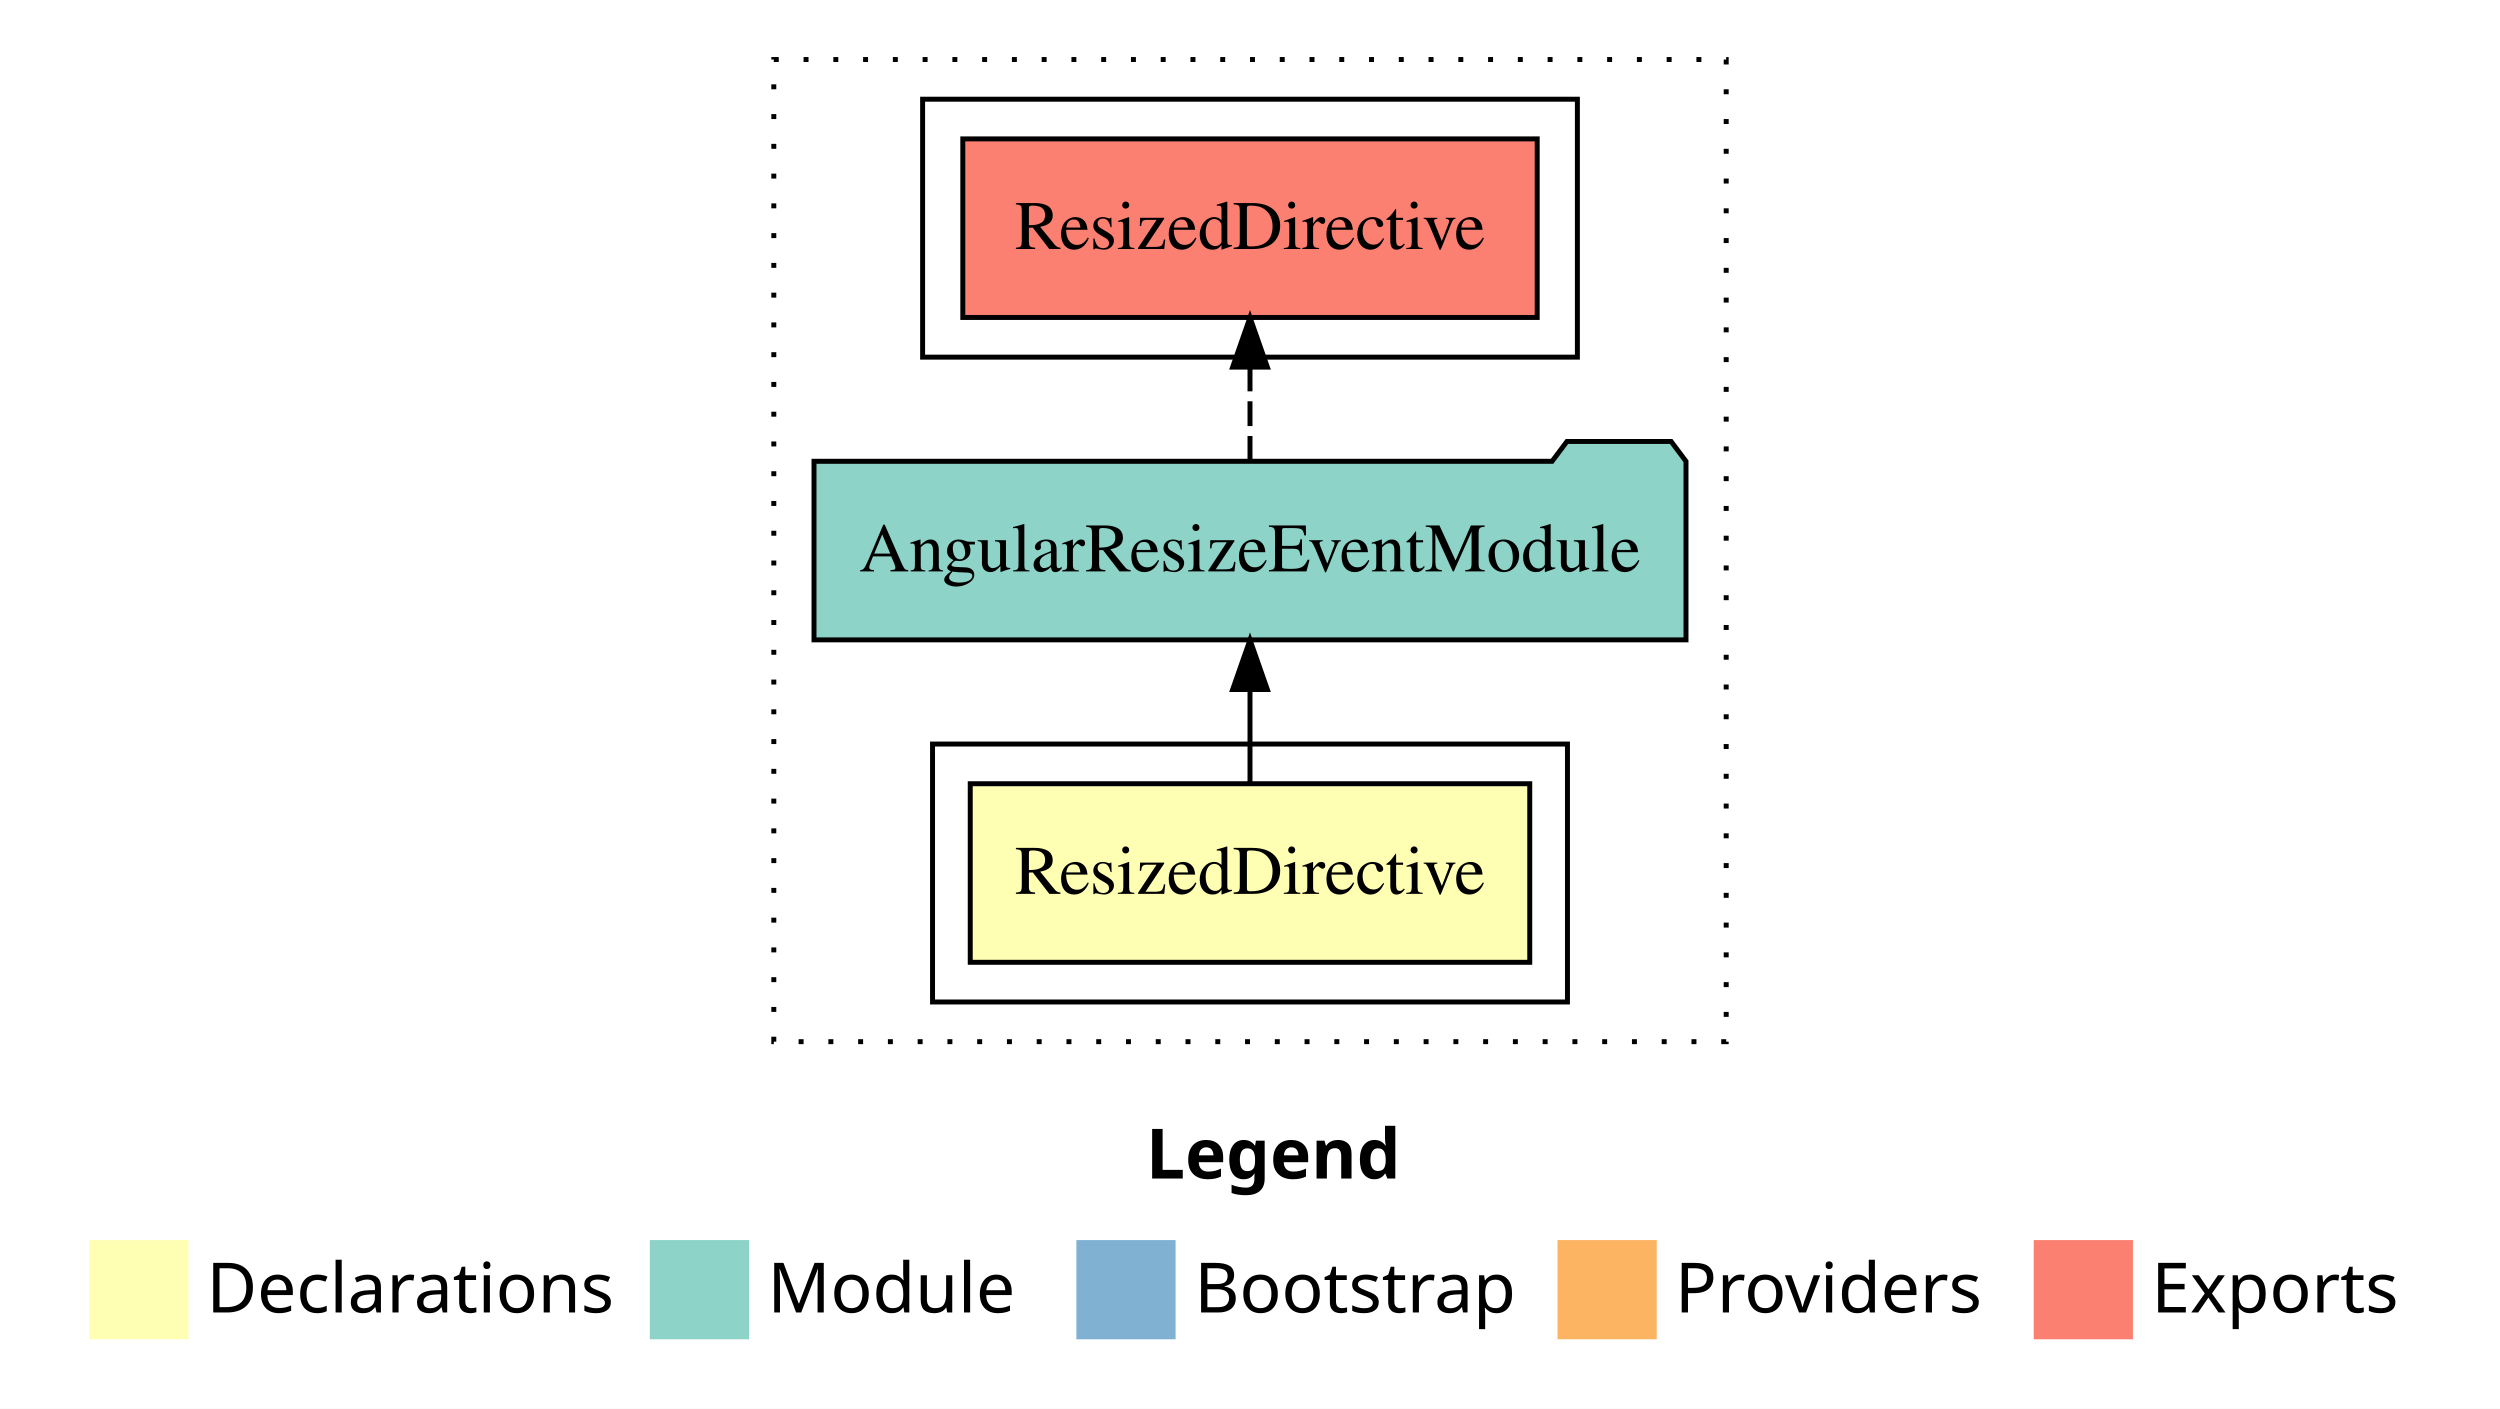
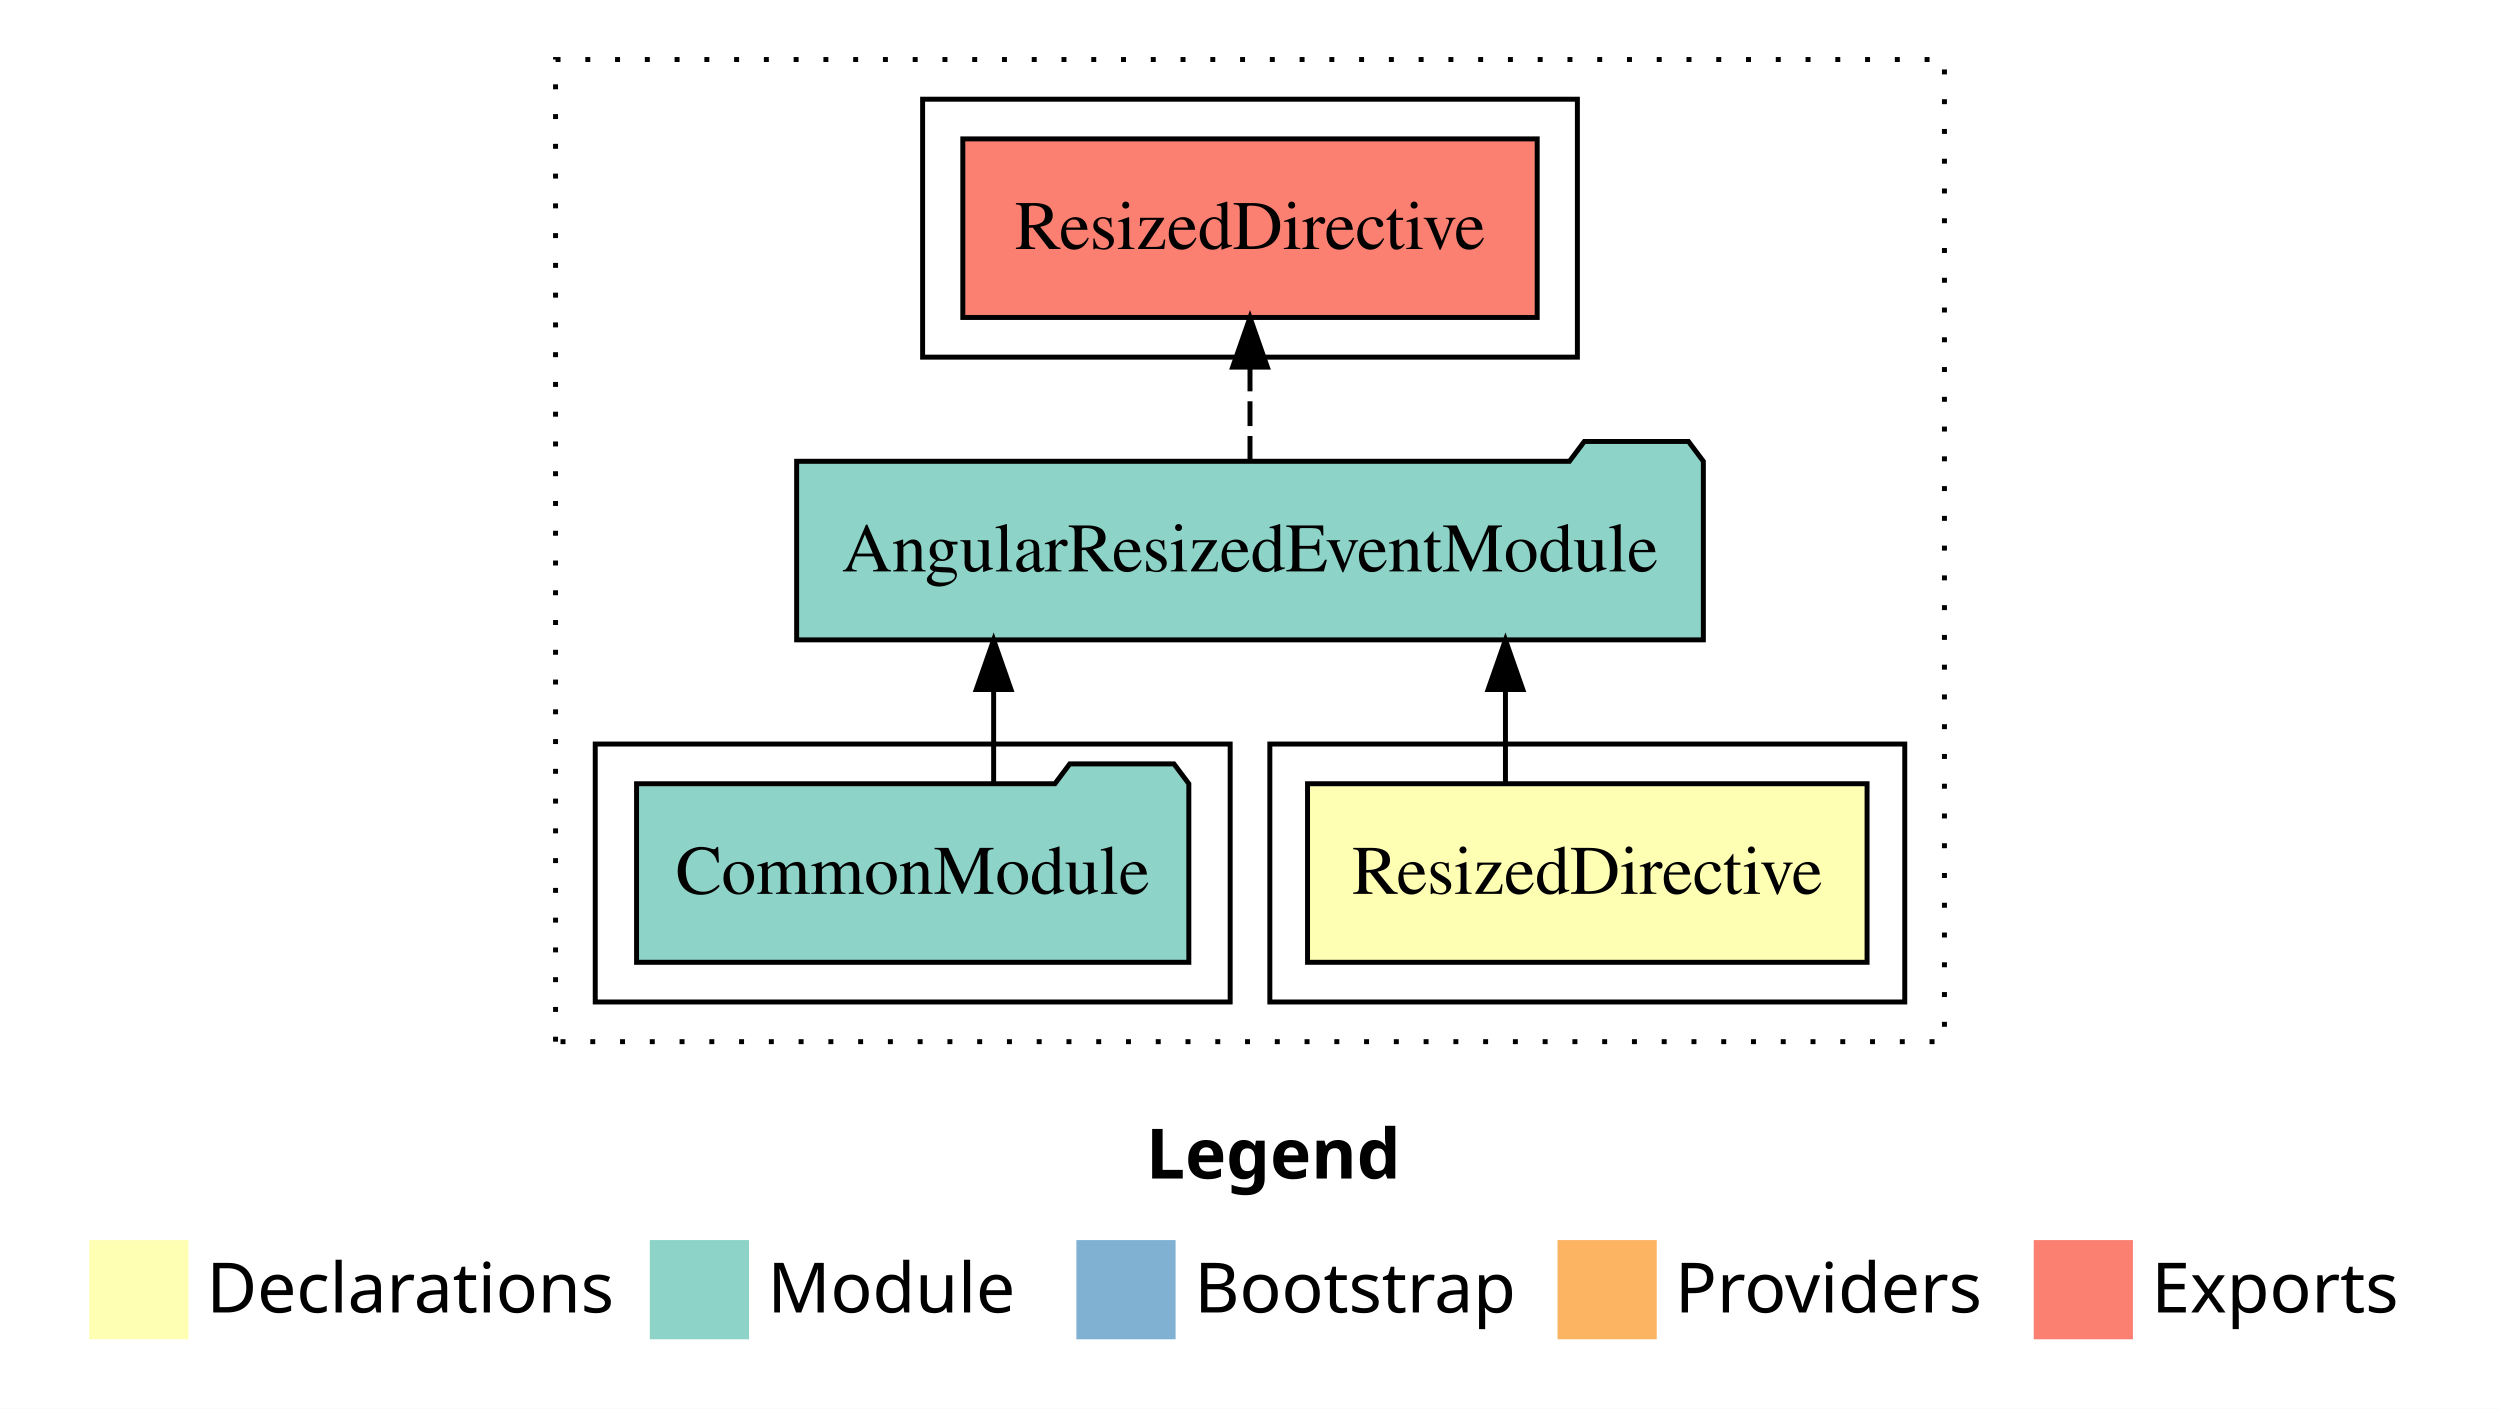
<svg xmlns="http://www.w3.org/2000/svg" width="504pt" height="284pt" viewBox="0.00 0.00 504.00 284.00">
  <g id="graph0" class="graph" transform="scale(1 1) rotate(0) translate(4 280)">
    <polygon fill="#ffffff" stroke="transparent" points="-4,4 -4,-280 500,-280 500,4 -4,4" />
    <text text-anchor="start" x="227.009" y="-42.4" font-family="sans-serif" font-weight="bold" font-size="14.00" fill="#000000">Legend</text>
    <polygon fill="#ffffb3" stroke="transparent" points="14,-10 14,-30 34,-30 34,-10 14,-10" />
    <text text-anchor="start" x="37.629" y="-15.4" font-family="sans-serif" font-size="14.00" fill="#000000">  Declarations</text>
    <polygon fill="#8dd3c7" stroke="transparent" points="127,-10 127,-30 147,-30 147,-10 127,-10" />
    <text text-anchor="start" x="150.725" y="-15.4" font-family="sans-serif" font-size="14.00" fill="#000000">  Module</text>
    <polygon fill="#80b1d3" stroke="transparent" points="213,-10 213,-30 233,-30 233,-10 213,-10" />
    <text text-anchor="start" x="236.781" y="-15.4" font-family="sans-serif" font-size="14.00" fill="#000000">  Bootstrap</text>
    <polygon fill="#fdb462" stroke="transparent" points="310,-10 310,-30 330,-30 330,-10 310,-10" />
    <text text-anchor="start" x="333.673" y="-15.4" font-family="sans-serif" font-size="14.00" fill="#000000">  Providers</text>
    <polygon fill="#fb8072" stroke="transparent" points="406,-10 406,-30 426,-30 426,-10 406,-10" />
    <text text-anchor="start" x="429.726" y="-15.4" font-family="sans-serif" font-size="14.00" fill="#000000">  Exports</text>
    <g id="clust1" class="cluster">
-       <polygon fill="none" stroke="#000000" stroke-dasharray="1,5" points="152,-70 152,-268 344,-268 344,-70 152,-70" />
+       <polygon fill="none" stroke="#000000" stroke-dasharray="1,5" points="108,-70 108,-268 388,-268 388,-70 108,-70" />
    </g>
    <g id="clust2" class="cluster">
-       <polygon fill="none" stroke="#000000" points="184,-78 184,-130 312,-130 312,-78 184,-78" />
+       <polygon fill="none" stroke="#000000" points="252,-78 252,-130 380,-130 380,-78 252,-78" />
+     </g>
+     <g id="clust4" class="cluster">
+       <polygon fill="none" stroke="#000000" points="116,-78 116,-130 244,-130 244,-78 116,-78" />
    </g>
    <g id="clust5" class="cluster">
      <polygon fill="none" stroke="#000000" points="182,-208 182,-260 314,-260 314,-208 182,-208" />
    </g>
    <g id="node1" class="node">
-       <polygon fill="#ffffb3" stroke="#000000" points="304.399,-122 191.601,-122 191.601,-86 304.399,-86 304.399,-122" />
-       <text text-anchor="middle" x="248" y="-99.8" font-family="Times,serif" font-size="14.00" fill="#000000">ResizedDirective</text>
+       <polygon fill="#ffffb3" stroke="#000000" points="372.399,-122 259.601,-122 259.601,-86 372.399,-86 372.399,-122" />
+       <text text-anchor="middle" x="316" y="-99.8" font-family="Times,serif" font-size="14.00" fill="#000000">ResizedDirective</text>
    </g>
    <g id="node2" class="node">
-       <polygon fill="#8dd3c7" stroke="#000000" points="335.896,-187 332.896,-191 311.896,-191 308.896,-187 160.104,-187 160.104,-151 335.896,-151 335.896,-187" />
-       <text text-anchor="middle" x="248" y="-164.8" font-family="Times,serif" font-size="14.00" fill="#000000">AngularResizeEventModule</text>
+       <polygon fill="#8dd3c7" stroke="#000000" points="339.396,-187 336.396,-191 315.396,-191 312.396,-187 156.604,-187 156.604,-151 339.396,-151 339.396,-187" />
+       <text text-anchor="middle" x="248" y="-164.8" font-family="Times,serif" font-size="14.00" fill="#000000">AngularResizedEventModule</text>
    </g>
    <g id="edge1" class="edge">
-       <path fill="none" stroke="#000000" d="M248,-122.106C248,-122.106 248,-140.991 248,-140.991" />
-       <polygon fill="#000000" stroke="#000000" points="244.5,-140.991 248,-150.991 251.5,-140.991 244.5,-140.991" />
+       <path fill="none" stroke="#000000" d="M299.499,-122.106C299.499,-122.106 299.499,-140.991 299.499,-140.991" />
+       <polygon fill="#000000" stroke="#000000" points="295.999,-140.991 299.499,-150.991 302.999,-140.991 295.999,-140.991" />
    </g>
-     <g id="node3" class="node">
+     <g id="node4" class="node">
      <polygon fill="#fb8072" stroke="#000000" points="305.898,-252 190.102,-252 190.102,-216 305.898,-216 305.898,-252" />
      <text text-anchor="middle" x="248" y="-229.8" font-family="Times,serif" font-size="14.00" fill="#000000">ResizedDirective </text>
    </g>
-     <g id="edge2" class="edge">
+     <g id="edge3" class="edge">
      <path fill="none" stroke="#000000" stroke-dasharray="5,2" d="M248,-187.106C248,-187.106 248,-205.991 248,-205.991" />
      <polygon fill="#000000" stroke="#000000" points="244.5,-205.991 248,-215.991 251.5,-205.991 244.5,-205.991" />
    </g>
+     <g id="node3" class="node">
+       <polygon fill="#8dd3c7" stroke="#000000" points="235.668,-122 232.668,-126 211.668,-126 208.668,-122 124.332,-122 124.332,-86 235.668,-86 235.668,-122" />
+       <text text-anchor="middle" x="180" y="-99.8" font-family="Times,serif" font-size="14.00" fill="#000000">CommonModule</text>
+     </g>
+     <g id="edge2" class="edge">
+       <path fill="none" stroke="#000000" d="M196.318,-122.106C196.318,-122.106 196.318,-140.991 196.318,-140.991" />
+       <polygon fill="#000000" stroke="#000000" points="192.818,-140.991 196.318,-150.991 199.818,-140.991 192.818,-140.991" />
+     </g>
  </g>
</svg>
